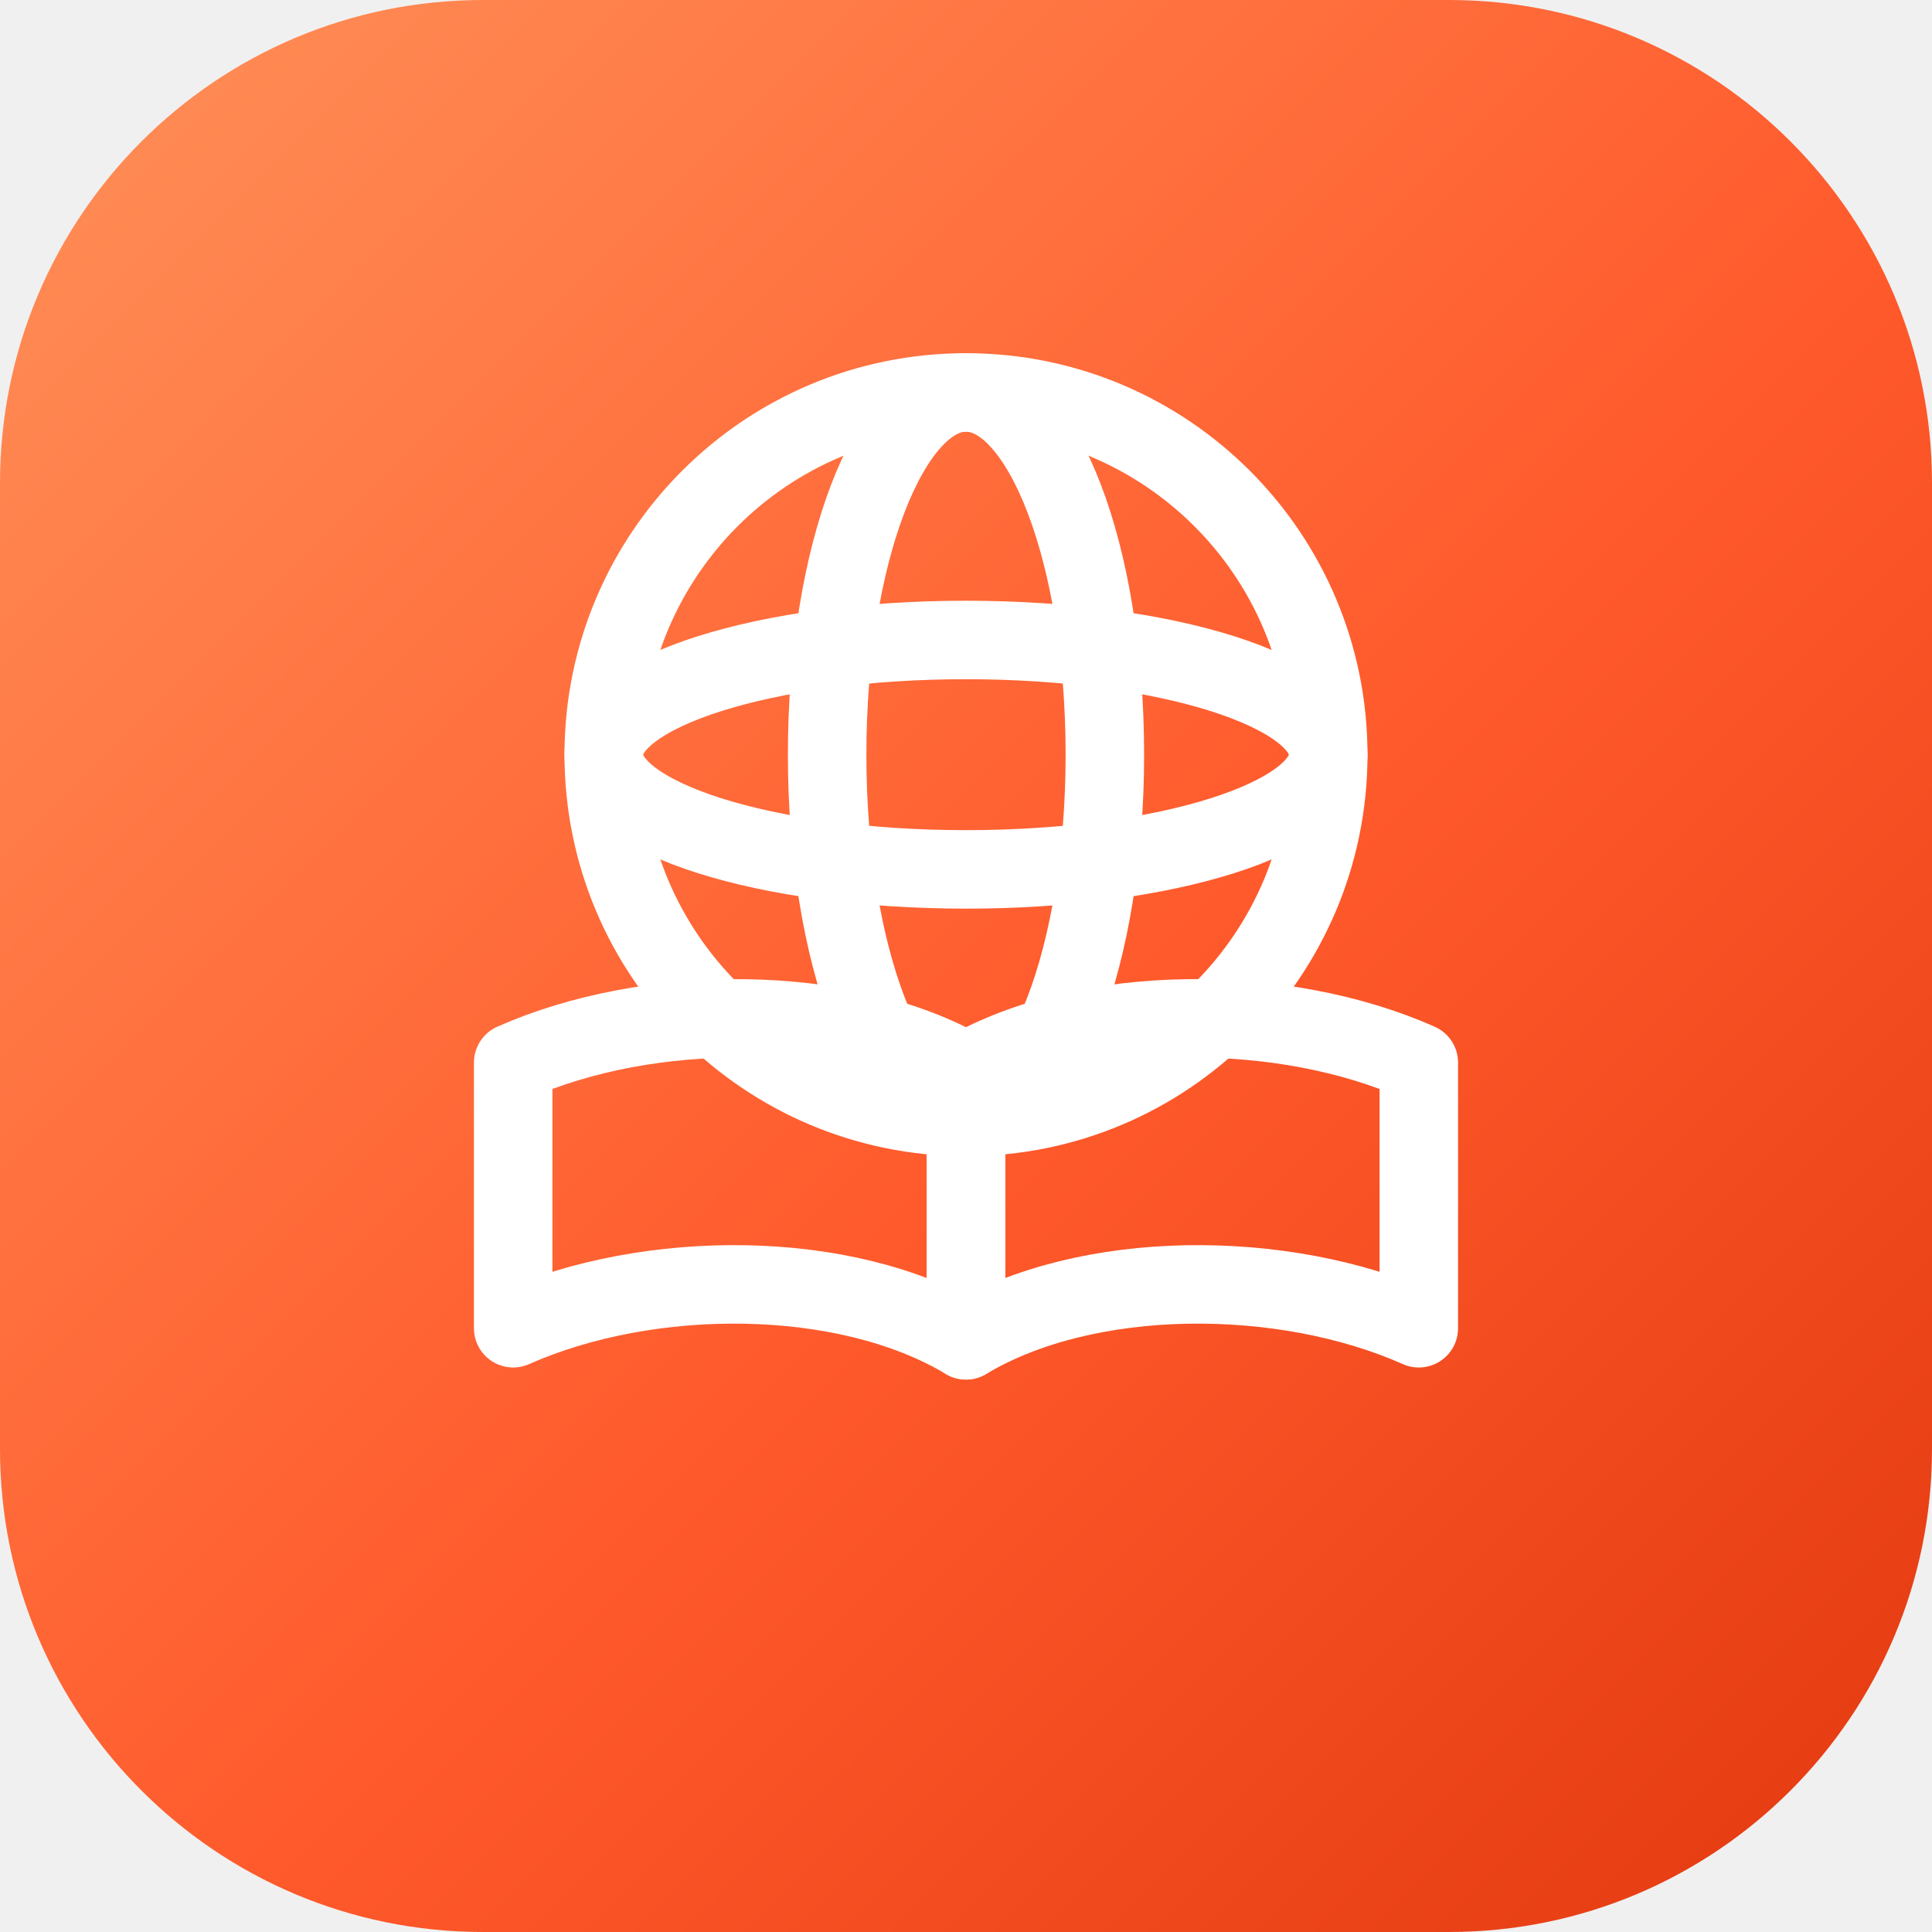
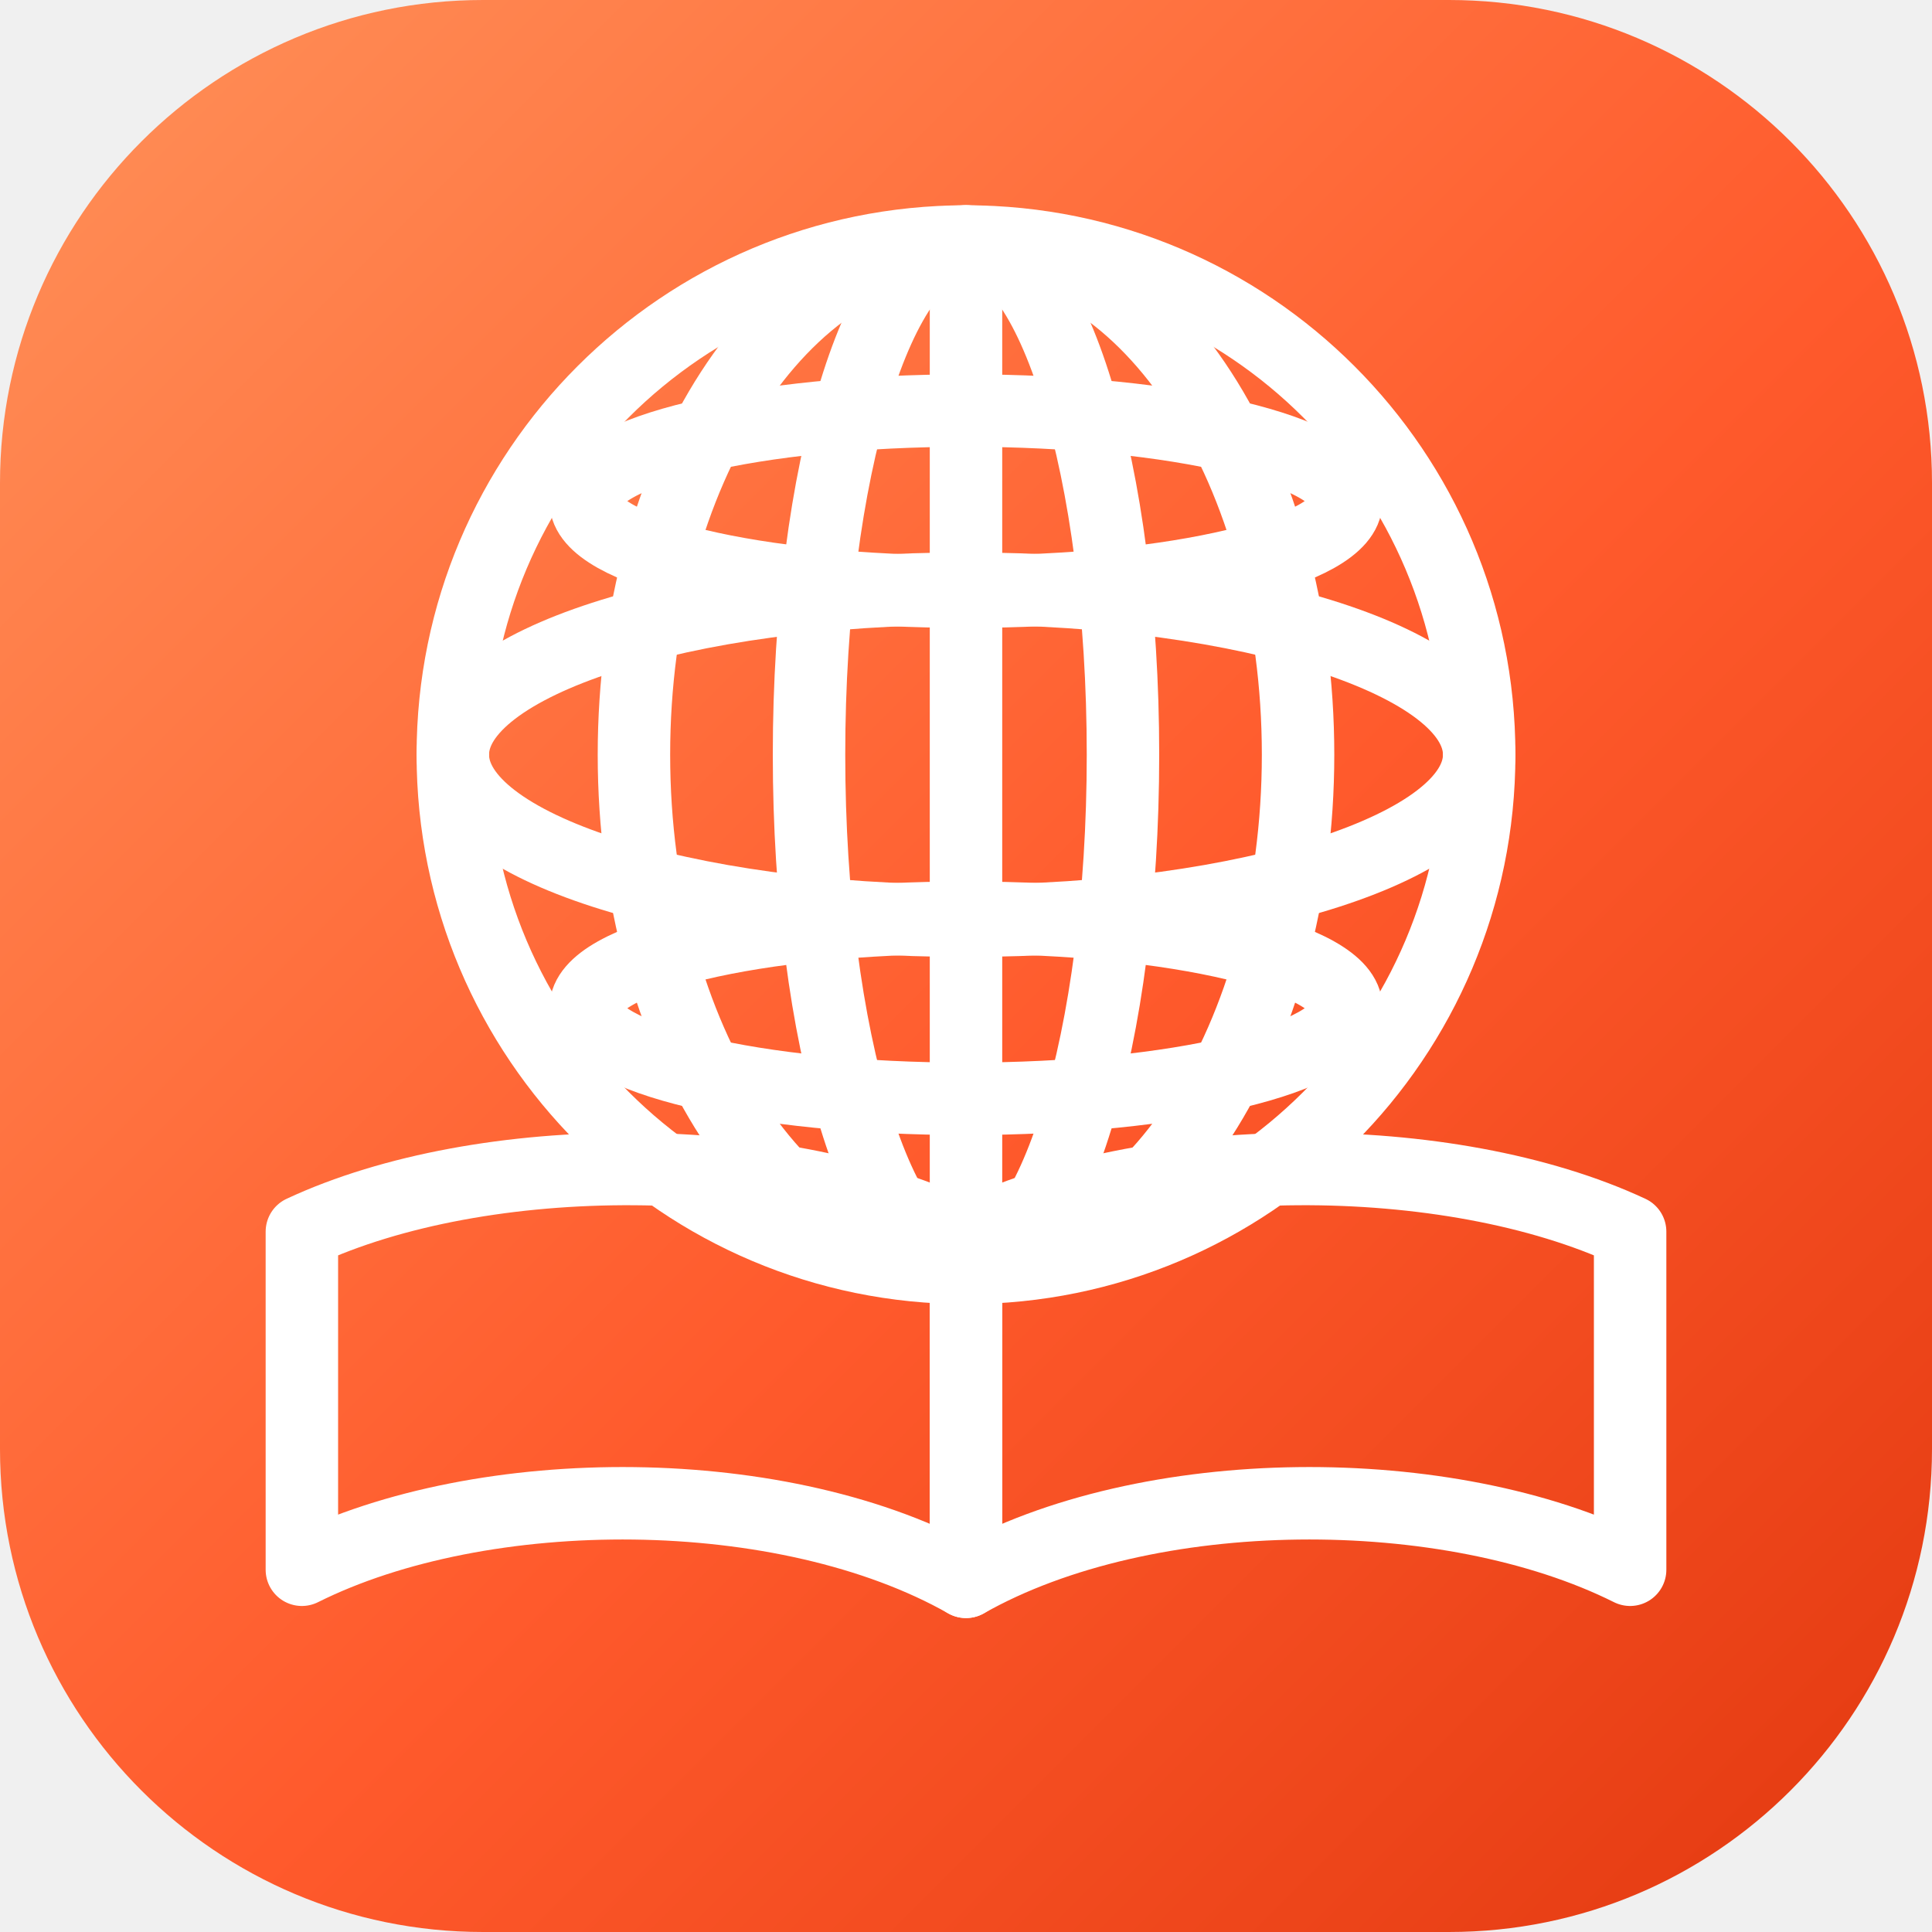
<svg xmlns="http://www.w3.org/2000/svg" viewBox="0 0 64 64">
  <defs>
    <linearGradient id="g" x1="0" y1="0" x2="1" y2="1">
      <stop offset="0" stop-color="#FF9159" />
      <stop offset=".55" stop-color="#FF5A2C" />
      <stop offset="1" stop-color="#E2380F" />
    </linearGradient>
  </defs>
  <rect width="64" height="64" rx="16" fill="url(#g)" />
-   <g fill="none" stroke="#ffffff" stroke-width="2.6" stroke-linecap="round" stroke-linejoin="round">
-     <circle cx="32" cy="25" r="12" />
-     <ellipse cx="32" cy="25" rx="12" ry="3.8" />
-     <ellipse cx="32" cy="25" rx="4.6" ry="12" />
-     <path d="M32 35.5 C28 33.2 21.5 33.2 17 35.2 L17 44 C21.5 42 28 42 32 44.4 Z" />
-     <path d="M32 35.5 C36 33.2 42.5 33.2 47 35.2 L47 44 C42.5 42 36 42 32 44.4 Z" />
+   <g fill="none" stroke="#ffffff" stroke-width="2.4" stroke-linecap="round" stroke-linejoin="round">
+     <circle cx="32" cy="25" r="17" />
+     <ellipse cx="32" cy="25" rx="17" ry="5.5" />
+     <ellipse cx="32" cy="16.6" rx="12.6" ry="3" />
+     <ellipse cx="32" cy="33.4" rx="12.6" ry="3" />
+     <ellipse cx="32" cy="25" rx="11" ry="17" />
+     <ellipse cx="32" cy="25" rx="5.2" ry="17" />
+     <line x1="32" y1="8" x2="32" y2="42" />
+     <path d="M32 41 C26 38 16 38 10 40.8 L10 52 C16 49 26 49 32 52.4 Z" />
+     <path d="M32 41 C38 38 48 38 54 40.8 L54 52 C48 49 38 49 32 52.4 Z" />
  </g>
</svg>
